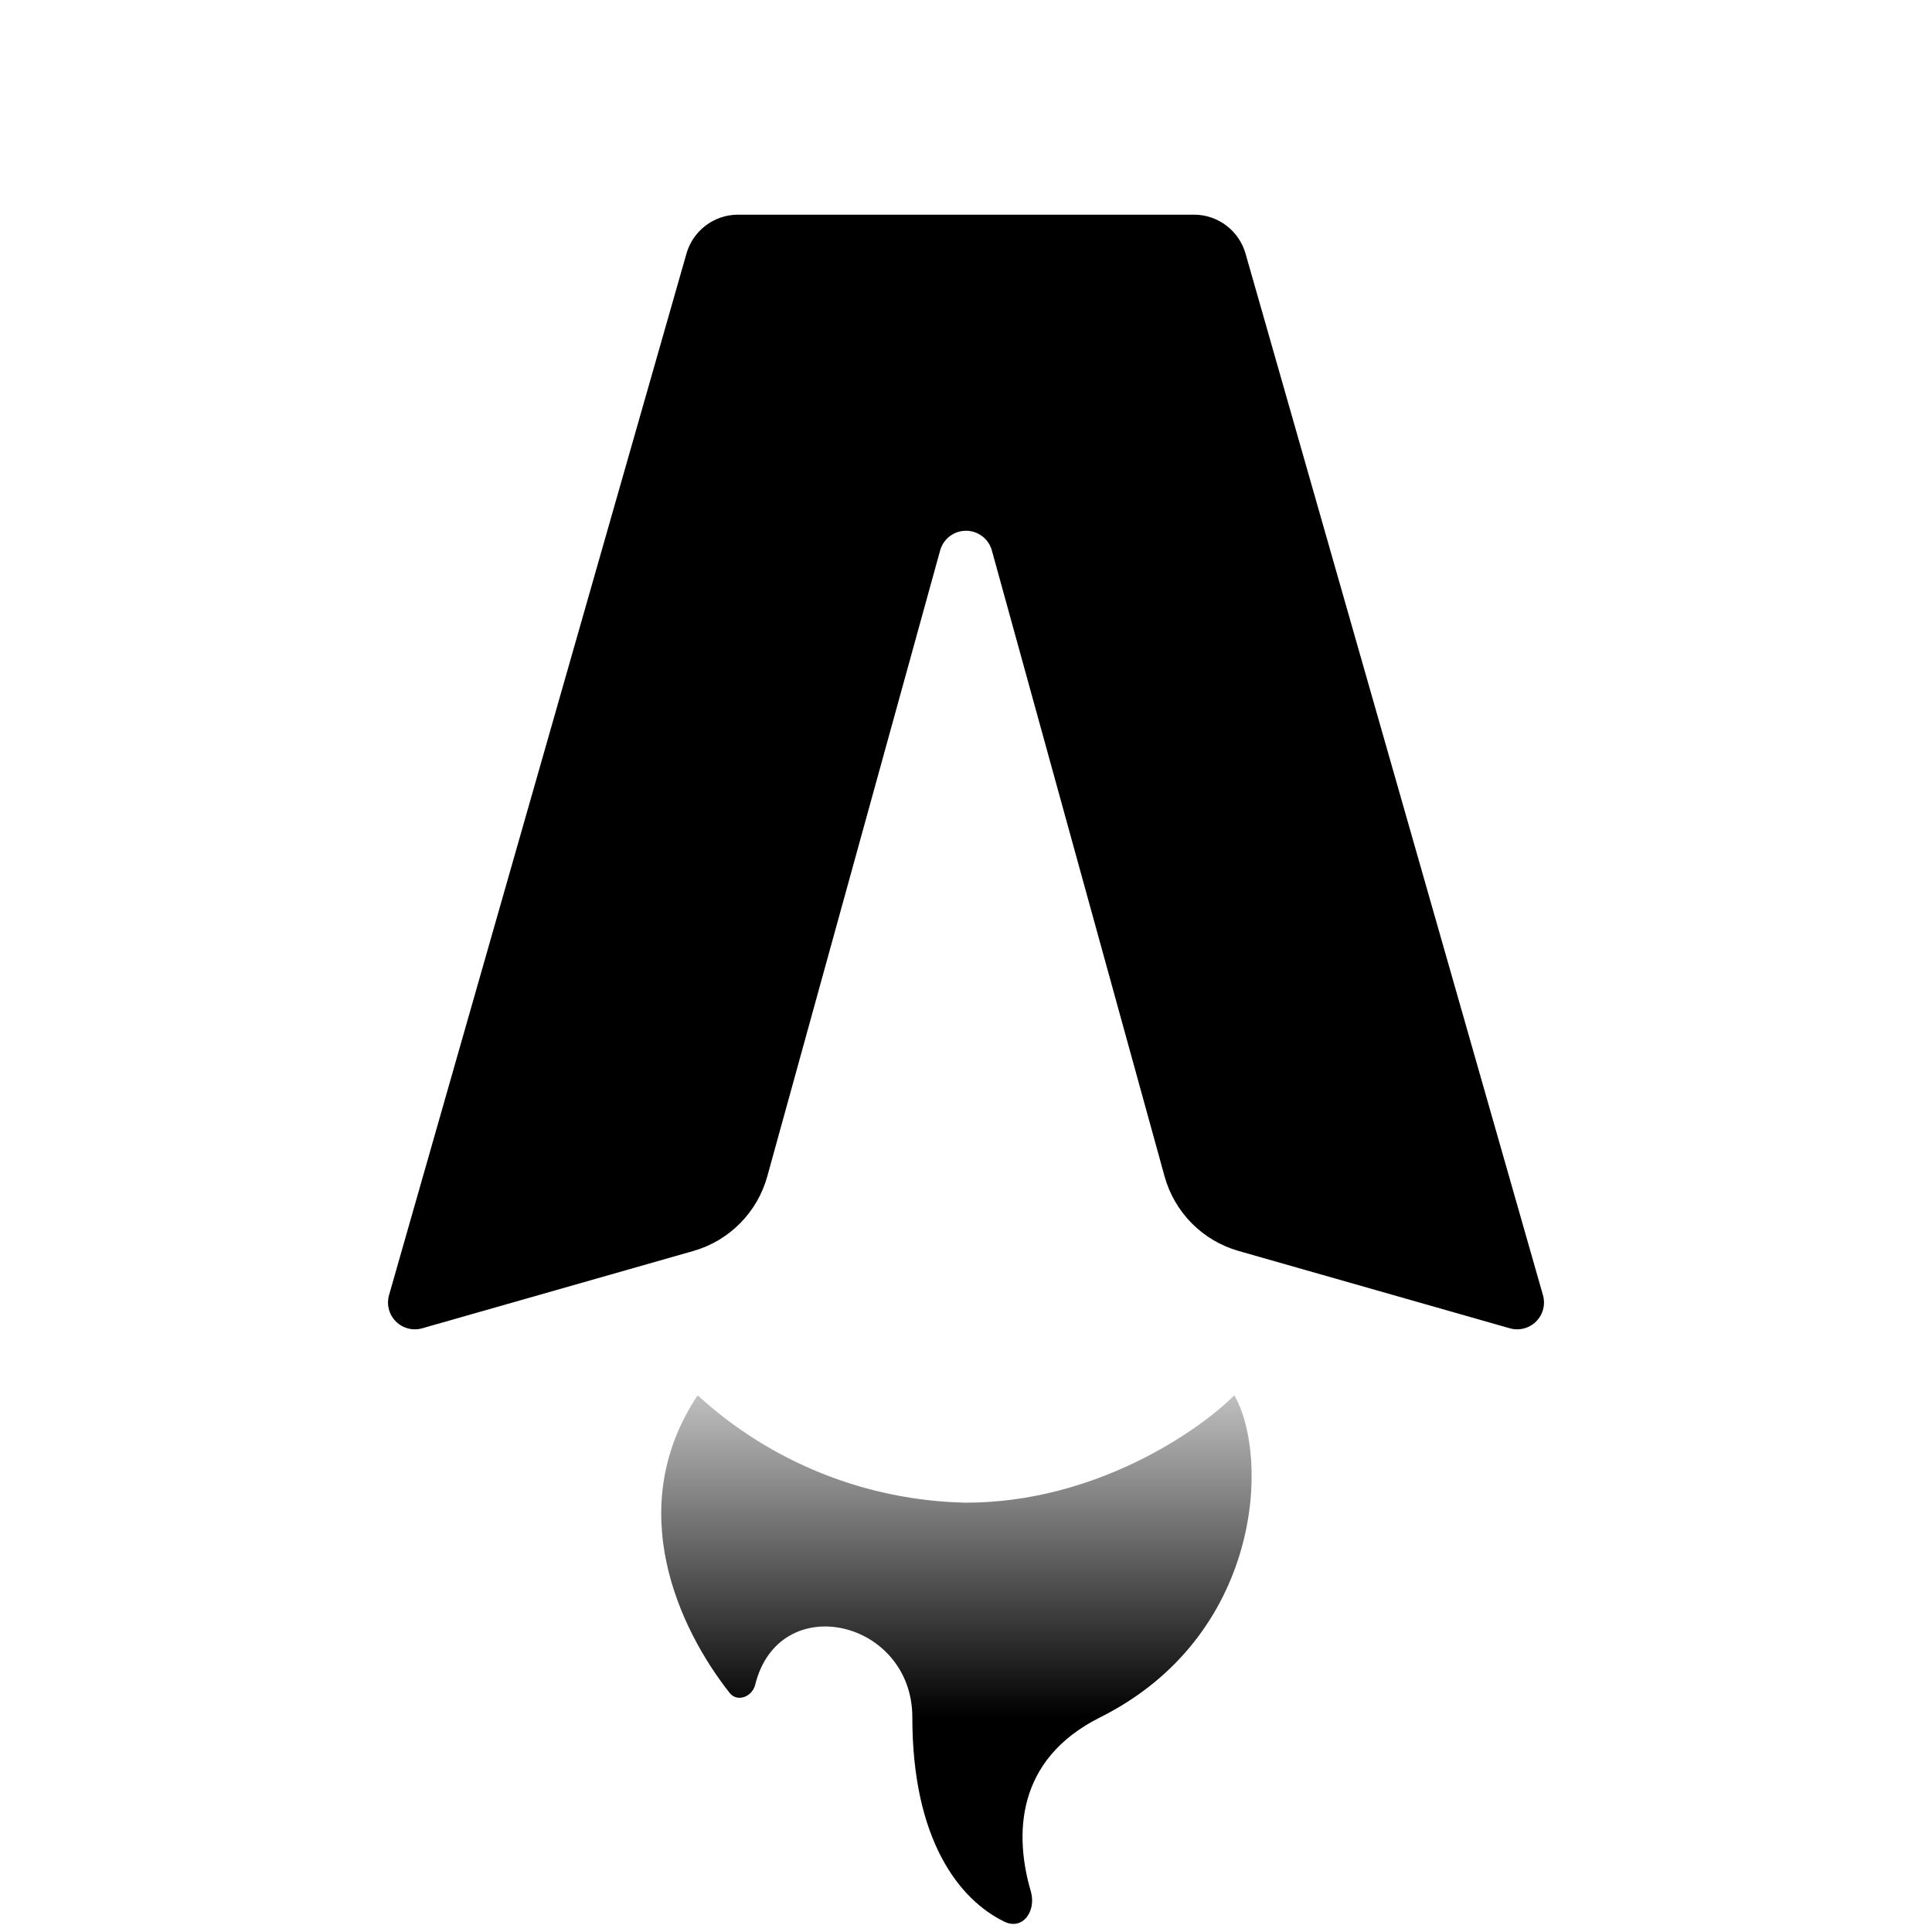
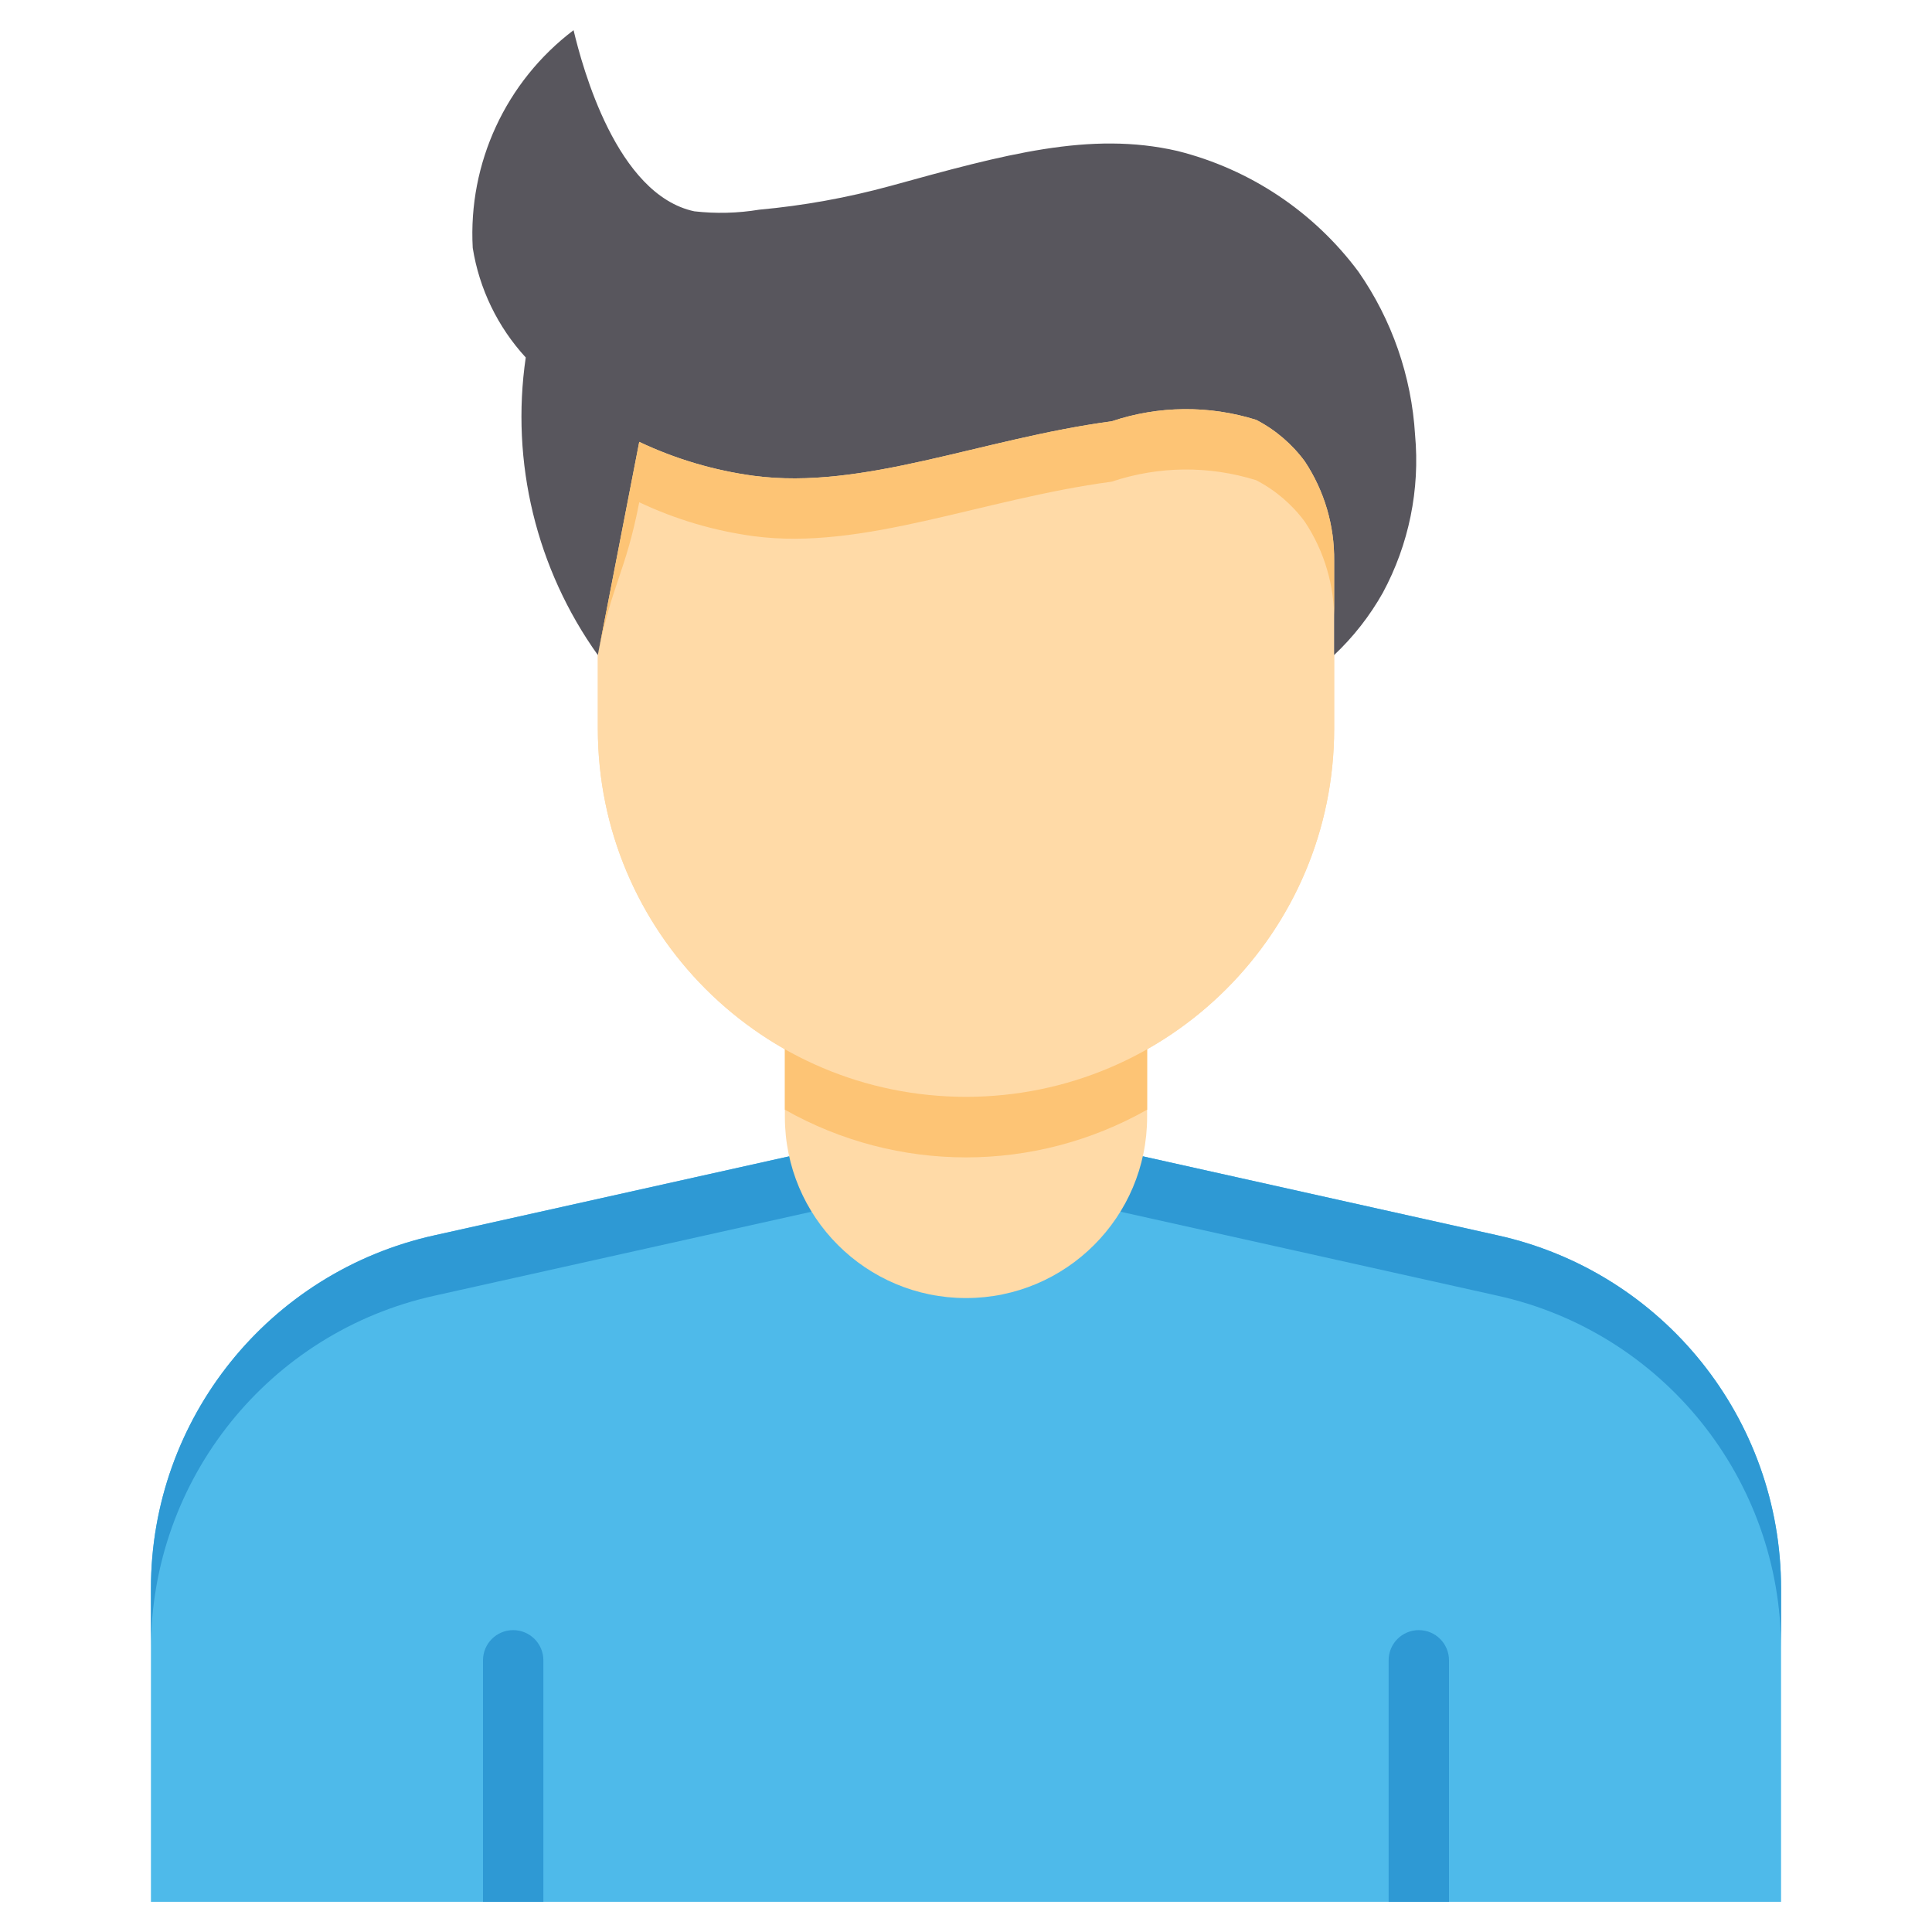
- <svg xmlns="http://www.w3.org/2000/svg" fill="none" viewBox="0 0 36 36">
-   <path fill="#000" d="M22.25 4h-8.5a1 1 0 0 0-.96.73l-5.54 19.4a.5.5 0 0 0 .62.62l5.05-1.44a2 2 0 0 0 1.38-1.4l3.22-11.66a.5.5 0 0 1 .96 0l3.22 11.67a2 2 0 0 0 1.38 1.39l5.05 1.44a.5.5 0 0 0 .62-.62l-5.54-19.4a1 1 0 0 0-.96-.73Z" />
-   <path fill="url(#gradient)" d="M18 28a7.63 7.63 0 0 1-5-2c-1.4 2.1-.35 4.35.6 5.55.14.17.41.07.47-.15.44-1.8 2.93-1.22 2.93.6 0 2.28.87 3.4 1.72 3.81.34.16.59-.2.49-.56-.31-1.05-.29-2.46 1.29-3.25 3-1.5 3.17-4.83 2.5-6-.67.67-2.6 2-5 2Z" />
-   <defs>
-     <linearGradient id="gradient" x1="16" x2="16" y1="32" y2="24" gradientUnits="userSpaceOnUse">
-       <stop stop-color="#000" />
-       <stop offset="1" stop-color="#000" stop-opacity="0" />
-     </linearGradient>
-   </defs>
-   <style>
-     @media (prefers-color-scheme:dark){:root{filter:invert(100%)}}
-   </style>
+ <svg xmlns="http://www.w3.org/2000/svg" data-name="Layer 1" viewBox="0 0 32 32">
+   <path fill="#4ebaea" d="M29.5,26.31V31.5H2.5V26.31a5.99,5.99,0,0,1,4.7-5.85L16,18.5l8.8,1.96A5.99,5.99,0,0,1,29.5,26.31Z" />
+   <path fill="#2e99d4" d="M24.8,20.46,16,18.5,7.2,20.46a5.99,5.99,0,0,0-4.7,5.85v1a5.99,5.99,0,0,1,4.7-5.85L16,19.5l8.8,1.96a5.99,5.99,0,0,1,4.7,5.85v-1A5.99,5.99,0,0,0,24.8,20.46Z" />
+   <path fill="#2e99d4" d="M24,27.5v4H23v-4a.5.5,0,0,1,1,0Z" />
+   <path fill="#ffdaa7" d="M19,16.5v2a3,3,0,0,1-6,0v-2Z" />
+   <path fill="#2e99d4" d="M8,31.5v-4a.5.5,0,0,1,1,0v4Z" />
+   <path fill="#ffdaa7" d="M22.098,5.85v6.22A6.098,6.098,0,0,1,16,18.167h0a6.098,6.098,0,0,1-6.098-6.098V6.85Z" />
+   <path fill="#fdc475" d="M19,16.5v1.88a6.091,6.091,0,0,1-6,0V16.5Z" />
+   <path fill="#ffdaa7" d="M22.098,5.85v6.22A6.098,6.098,0,0,1,16,18.167h0a6.098,6.098,0,0,1-6.098-6.098V6.85Z" />
+   <path fill="#58565d" d="M9.902,10.85q.343-1.766.686-3.531a6.453,6.453,0,0,0,1.897.562c1.816.241,3.76-.612,5.928-.903a3.88,3.88,0,0,1,2.393-.024,2.332,2.332,0,0,1,.806.689,2.918,2.918,0,0,1,.485,1.649c.001.018 0.0.008,0,.831,0,.145,0,.584,0,.727a4.348,4.348,0,0,0,.807-1.032,4.618,4.618,0,0,0,.534-2.615A5.287,5.287,0,0,0,22.5,4.5a5.357,5.357,0,0,0-3-2c-1.446-.332-2.857.057-4.756.581a12.55,12.55,0,0,1-2.169.392A3.889,3.889,0,0,1,11.5,3.5c-1.289-.275-1.854-2.39-2-3A4.229,4.229,0,0,0,7.83,4.106a3.494,3.494,0,0,0,.878,1.815,6.794,6.794,0,0,0,1.194,4.929Z" />
+   <path fill="#fdc475" d="M22.098 10.292l-0-.001c-0.0.19 0 .454 0.0.559l0-0C22.098 10.302 22.098 10.308 22.098 10.292zM22.098 9.292a2.919 2.919 0 0 0-.485-1.649 2.332 2.332 0 0 0-.807-.689 3.88 3.88 0 0 0-2.393.024c-2.168.291-4.112 1.144-5.928.903a6.451 6.451 0 0 1-1.897-.562q-.343 1.766-.686 3.532h0c.229-1.177.457-1.354.686-2.532a6.451 6.451 0 0 0 1.897.562c1.816.24 3.76-.612 5.928-.903a3.88 3.88 0 0 1 2.393-.024 2.332 2.332 0 0 1 .807.689 2.917 2.917 0 0 1 .485 1.648l0-.168C22.098 9.299 22.098 9.31 22.098 9.292z" />
</svg>
